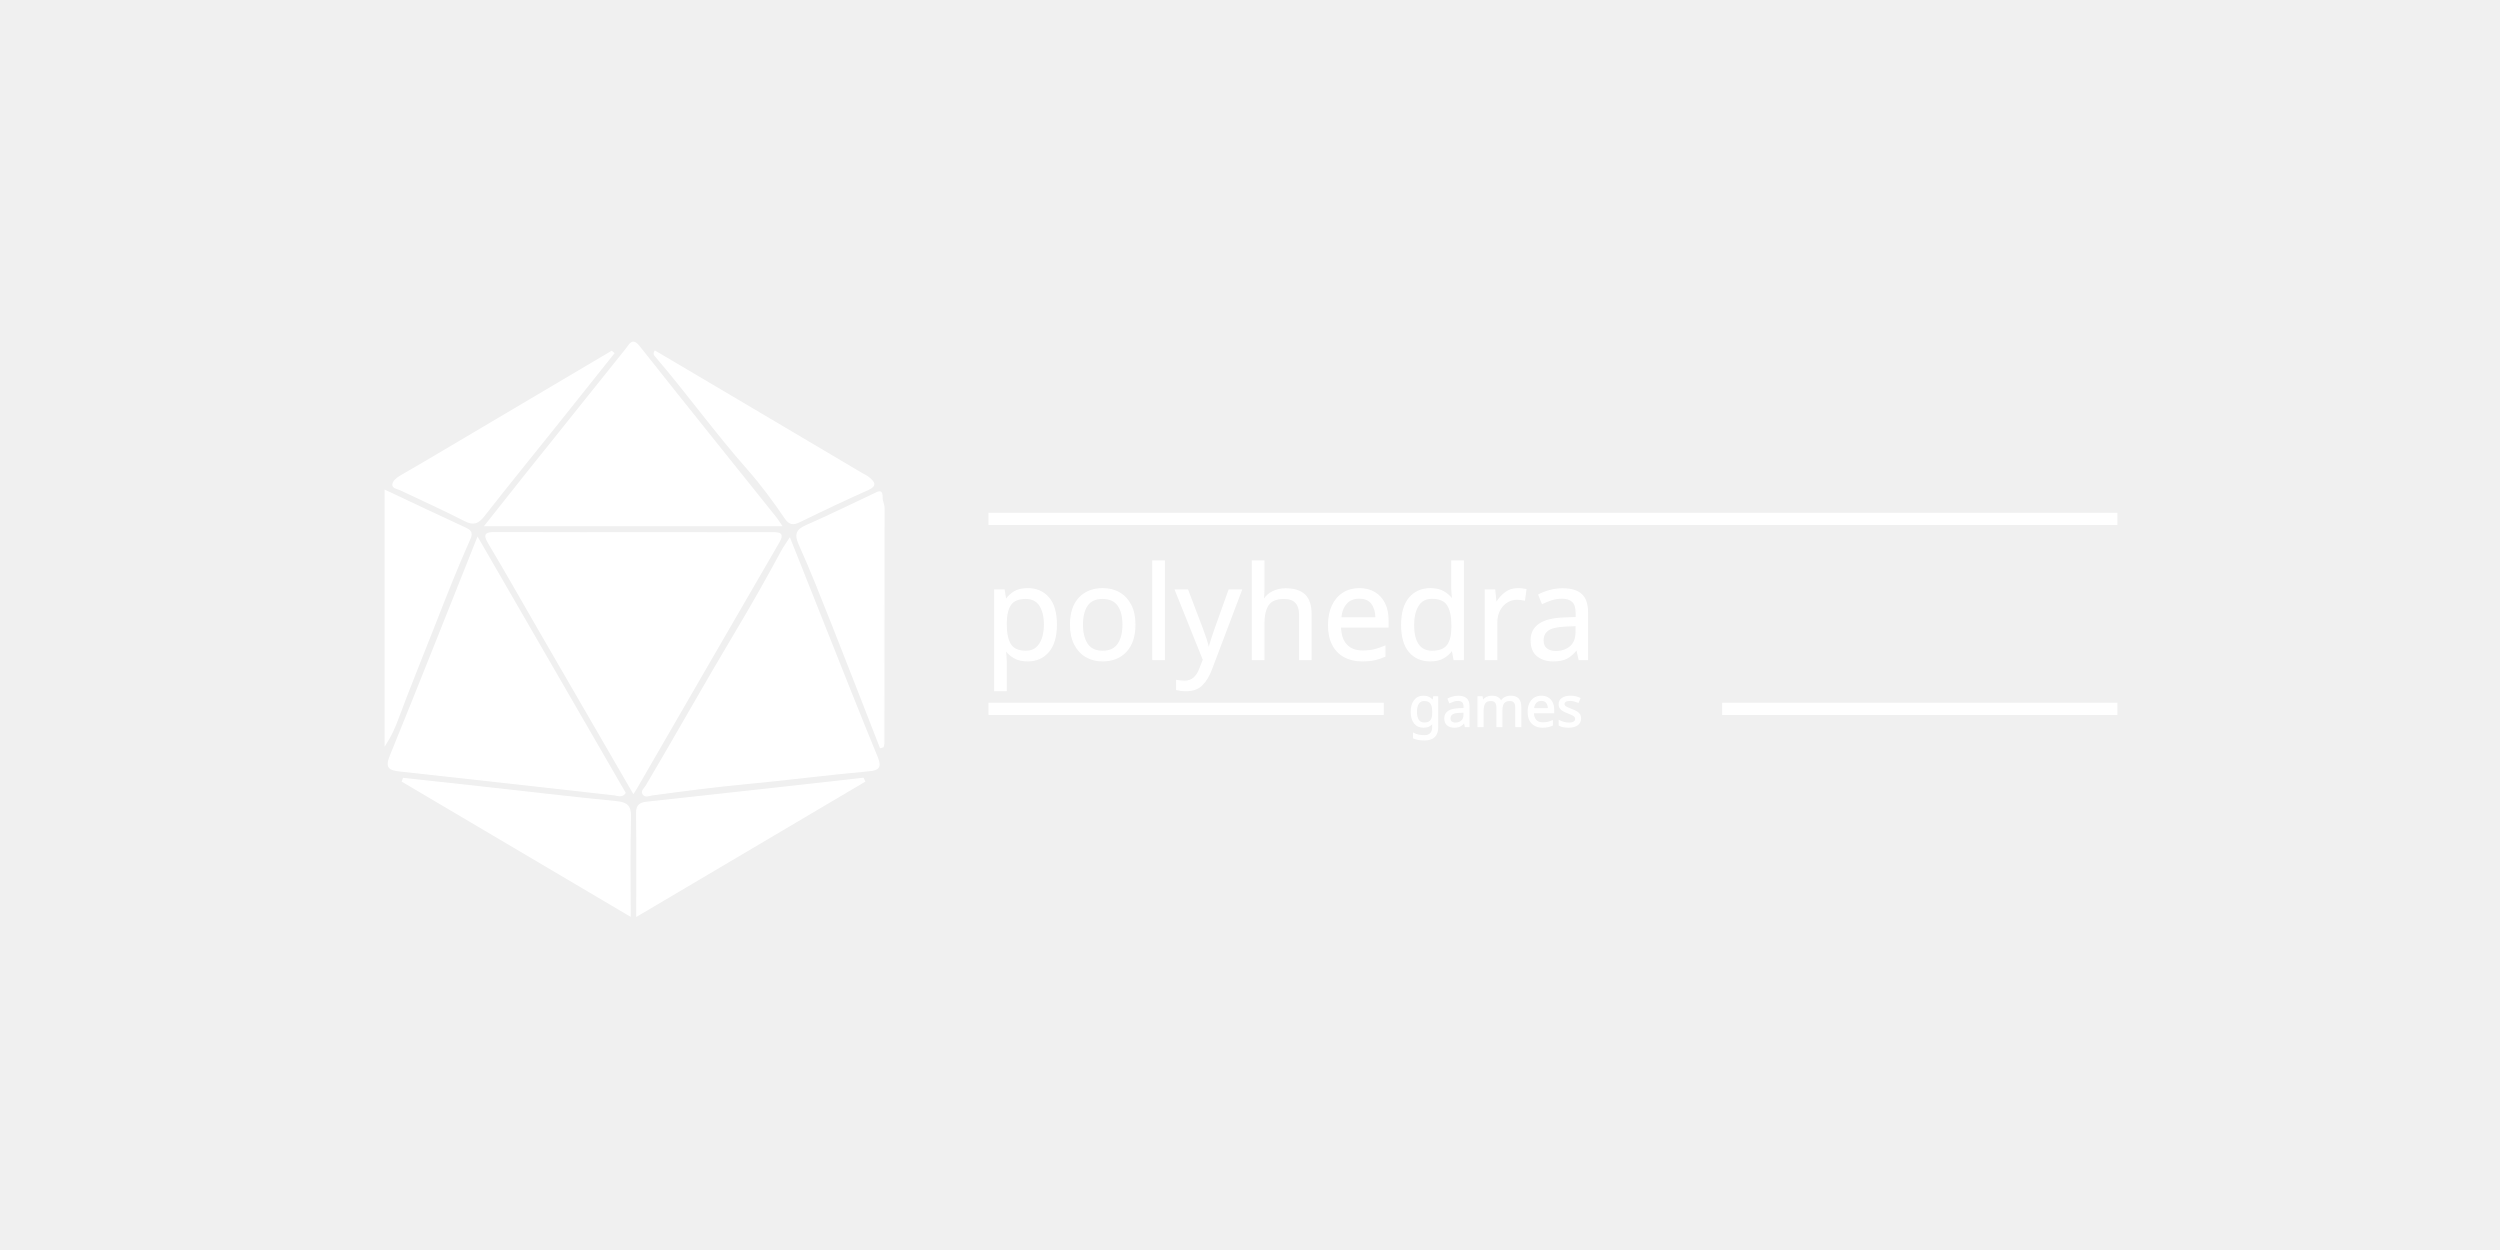
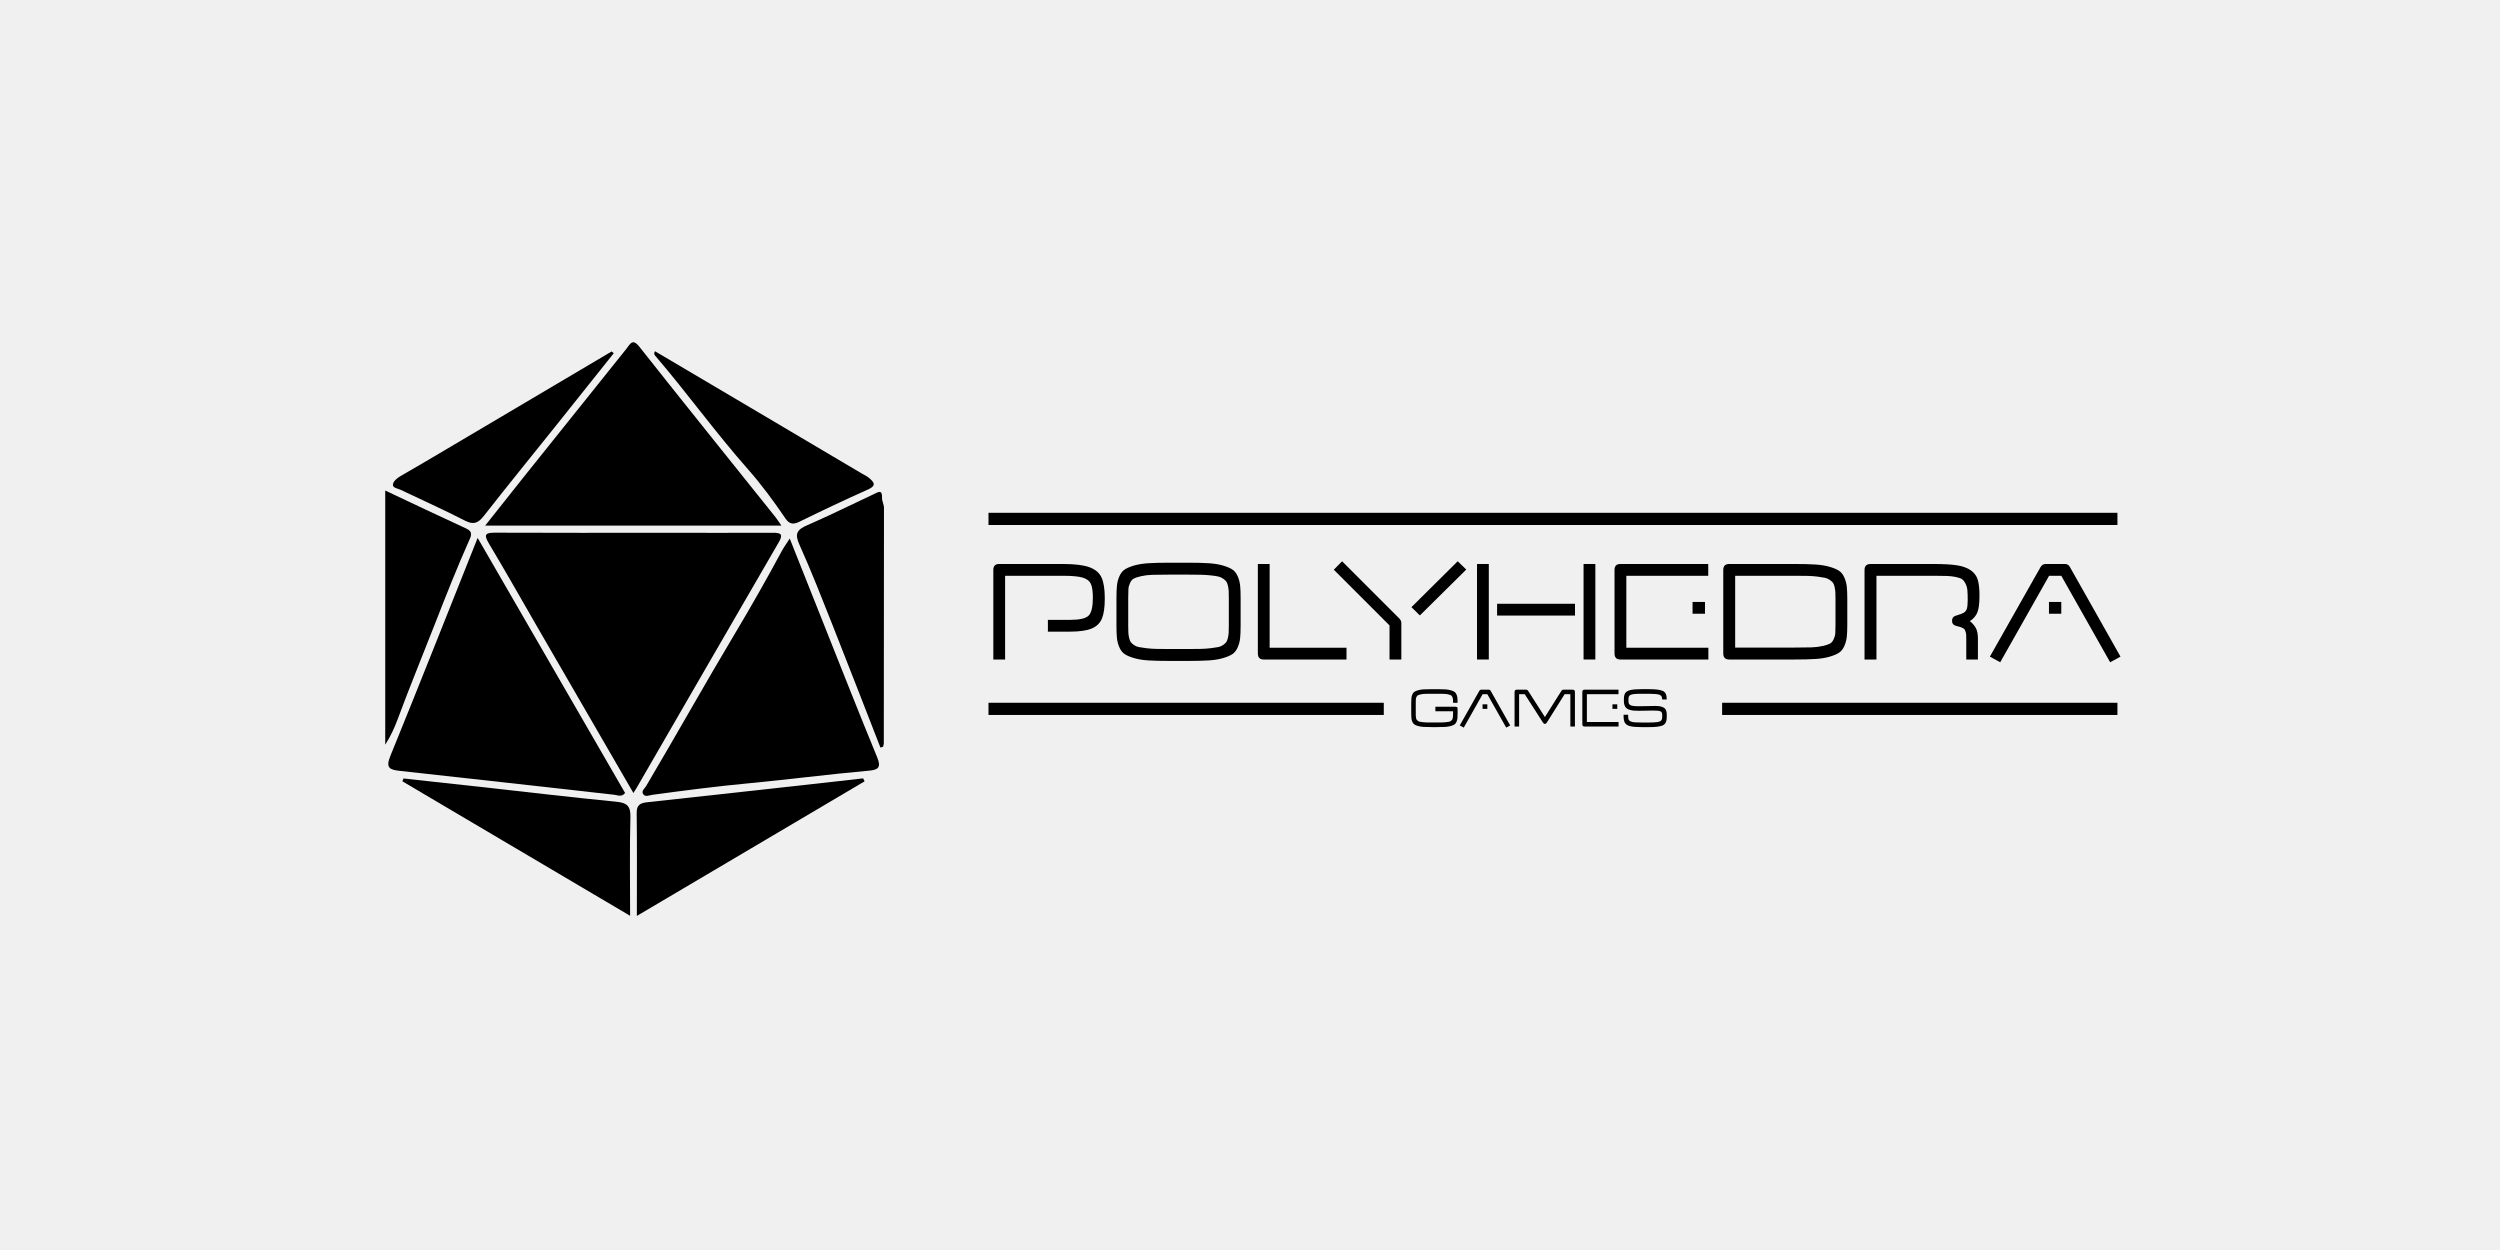
<svg xmlns="http://www.w3.org/2000/svg" version="1.1" id="Layer_2" x="0px" y="0px" viewBox="0 0 2048 1024" style="enable-background:new 0 0 2048 1024;" xml:space="preserve">
  <style type="text/css">
- 	.st0{fill:#FFFFFF;stroke:#FFFFFF;stroke-miterlimit:10;}
- 	.st1{fill:#FFFFFF;stroke:#FFFFFF;stroke-width:10;stroke-miterlimit:10;}
- 	.st2{font-family:'VDub-Regular';}
- 	.st3{font-size:106.174px;}
- 	.st4{font-size:45.376px;}
+ 	.st0{fill:none;stroke:#000000;stroke-width:10;stroke-miterlimit:10;}
</style>
+   <path d="M518.89,649.64c1.41-2.25,1.98-3.1,2.49-3.98c38.86-67.2,77.68-134.43,116.65-201.56c3.81-6.56,1.5-7.68-4.81-7.65  c-29.1,0.13-58.2,0.02-87.3,0.02c-46.64,0-93.28,0.12-139.92-0.1c-7.91-0.04-10.21,1.01-5.46,8.93  c13.61,22.69,26.58,45.76,39.82,68.67C466.17,558.56,491.98,603.14,518.89,649.64z" />
+   <path d="M646.95,441.17c-2.89,4.52-4.92,7.28-6.52,10.26c-12.19,22.66-24.93,45.1-38.09,67.12c-24.78,41.47-48.33,83.64-72.92,125.2  c-1.2,2.04-3.99,4.03-2.76,6.4c1.67,3.21,5.11,1.32,7.67,0.98c25.5-3.44,51.1-6.82,76.62-9.22c33.66-3.16,67.19-7.56,100.85-10.57  c7.4-0.66,10.29-2.45,6.84-10.82c-15.2-36.87-29.76-73.99-44.53-111.04C665.28,487.34,656.49,465.17,646.95,441.17z" />
+   <path d="M391.28,440.66c-24.47,61.34-47.63,120.07-71.47,178.53c-4.02,9.86-0.76,11.4,7.92,12.34  c58.5,6.34,116.95,13.03,175.43,19.53c2.87,0.32,6.18,2.19,8.91-1.47C472.26,580.73,432.45,511.86,391.28,440.66z" />
+   <path d="M640.09,430.56c-2.24-3.24-3.33-5.05-4.64-6.69c-37.27-46.59-74.7-93.05-111.71-139.85c-5.7-7.21-7.55-2.09-10.5,1.6  c-28.04,34.98-56.07,69.97-84.07,104.98c-10.23,12.79-20.36,25.66-31.7,39.96C479.26,430.56,558.77,430.56,640.09,430.56z" />
+   <path d="M521.71,750.32c63.72-37.65,125.13-73.94,186.55-110.24c-0.39-0.82-0.77-1.63-1.16-2.45c-6.98,0.79-13.96,1.61-20.94,2.38  c-51.96,5.75-103.91,11.55-155.89,17.18c-5.74,0.62-8.79,2.14-8.7,8.9C521.92,692.94,521.71,719.8,521.71,750.32z" />
+   <path d="M330.51,637.72c-0.29,0.78-0.57,1.56-0.86,2.34c61.52,36.33,123.04,72.66,186.54,110.16c0-29.26-0.47-55.02,0.25-80.74  c0.26-9.37-2.95-11.86-11.72-12.72c-36.88-3.61-73.69-7.99-110.53-12.06C372.96,642.35,351.74,640.05,330.51,637.72z" />
+   <path d="M721.24,612.39c0.72-0.2,1.44-0.4,2.16-0.61c0.21-0.96,0.61-1.91,0.61-2.87c0.07-64.27,0.1-128.54,0.14-192.81  c0-2.8-1.66-5.81-1.57-7.91c0.35-7.73-3.24-5.04-6.79-3.37c-18.2,8.55-36.24,17.46-54.66,25.51c-8.01,3.5-10.35,6.75-6.36,15.6  c9.79,21.74,18.48,43.99,27.27,66.18C695.25,545.48,708.19,578.96,721.24,612.39z" />
+   <path d="M315.58,401.85c0,70.22,0,139.2,0,208.19c4.26-6.61,7.47-13.52,10.11-20.64c10.02-27.07,21.06-53.76,31.53-80.64  c8.52-21.89,17.25-43.85,26.81-65.38c1.67-3.76,4.04-7.59-2.06-10.39C360.23,423,338.64,412.7,315.58,401.85z" />
+   <path d="M502.78,289.38c-0.57-0.49-1.13-0.99-1.7-1.48c-44.61,26.39-89.21,52.8-133.83,79.18c-13.06,7.72-26.11,15.46-39.27,23.01  c-2.93,1.68-5.81,4.24-6.1,6.81c-0.32,2.85,4.05,3.26,6.5,4.44c17.49,8.38,35.24,16.26,52.48,25.15c7.27,3.75,10.99,1.93,15.62-3.99  c19.22-24.56,38.91-48.73,58.39-73.08C470.87,329.43,486.81,309.4,502.78,289.38z" />
+   <path d="M536.6,287.74c-1.4,2.37-0.18,3.28,0.69,4.3c25.8,30.15,48.96,62.42,75.32,92.23c10.95,12.38,21.22,26.33,30.75,40.33  c3.13,4.59,6.18,5.42,11.39,2.87c18.68-9.17,37.49-18.08,56.49-26.56c7.26-3.24,4.49-6.14,0.69-9.39c-1.85-1.58-4.2-2.58-6.32-3.84  c-30.35-17.97-60.71-35.94-91.07-53.89C588.57,318.43,562.58,303.09,536.6,287.74z" />
+   <line class="st0" x1="809.77" y1="425.08" x2="1734.6" y2="425.08" />
  <g>
-     <path class="st0" d="M518.89,649.64c1.41-2.25,1.98-3.1,2.49-3.98c38.86-67.2,77.68-134.43,116.65-201.56   c3.81-6.56,1.5-7.68-4.81-7.65c-29.1,0.13-58.2,0.02-87.3,0.02c-46.64,0-93.28,0.12-139.92-0.1c-7.91-0.04-10.21,1.01-5.46,8.93   c13.61,22.69,26.58,45.76,39.82,68.67C466.17,558.56,491.98,603.14,518.89,649.64z" />
-     <path class="st0" d="M646.95,441.17c-2.89,4.52-4.92,7.28-6.52,10.26c-12.19,22.66-24.93,45.1-38.09,67.12   c-24.78,41.47-48.33,83.64-72.92,125.2c-1.2,2.04-3.99,4.03-2.76,6.4c1.67,3.21,5.11,1.32,7.67,0.98   c25.5-3.44,51.1-6.82,76.62-9.22c33.66-3.16,67.19-7.56,100.85-10.57c7.4-0.66,10.29-2.45,6.84-10.82   c-15.2-36.87-29.76-73.99-44.53-111.04C665.28,487.34,656.49,465.17,646.95,441.17z" />
-     <path class="st0" d="M391.28,440.66c-24.47,61.34-47.63,120.07-71.47,178.53c-4.02,9.86-0.76,11.4,7.92,12.34   c58.5,6.34,116.95,13.03,175.43,19.53c2.87,0.32,6.18,2.19,8.91-1.47C472.26,580.73,432.45,511.86,391.28,440.66z" />
-     <path class="st0" d="M640.09,430.56c-2.24-3.24-3.33-5.05-4.64-6.69c-37.27-46.59-74.7-93.05-111.71-139.85   c-5.7-7.21-7.55-2.09-10.5,1.6c-28.04,34.98-56.07,69.97-84.07,104.98c-10.23,12.79-20.36,25.66-31.7,39.96   C479.26,430.56,558.77,430.56,640.09,430.56z" />
-     <path class="st0" d="M521.71,750.32c63.72-37.65,125.13-73.94,186.55-110.24c-0.39-0.82-0.77-1.63-1.16-2.45   c-6.98,0.79-13.96,1.61-20.94,2.38c-51.96,5.75-103.91,11.55-155.89,17.18c-5.74,0.62-8.79,2.14-8.7,8.9   C521.92,692.94,521.71,719.8,521.71,750.32z" />
-     <path class="st0" d="M330.51,637.72c-0.29,0.78-0.57,1.56-0.86,2.34c61.52,36.33,123.04,72.66,186.54,110.16   c0-29.26-0.47-55.02,0.25-80.74c0.26-9.37-2.95-11.86-11.72-12.72c-36.88-3.61-73.69-7.99-110.53-12.06   C372.96,642.35,351.74,640.05,330.51,637.72z" />
-     <path class="st0" d="M721.24,612.39c0.72-0.2,1.44-0.4,2.16-0.61c0.21-0.96,0.61-1.91,0.61-2.87c0.07-64.27,0.1-128.54,0.14-192.81   c0-2.8-1.66-5.81-1.57-7.91c0.35-7.73-3.24-5.04-6.79-3.37c-18.2,8.55-36.24,17.46-54.66,25.51c-8.01,3.5-10.35,6.75-6.36,15.6   c9.79,21.74,18.48,43.99,27.27,66.18C695.25,545.48,708.19,578.96,721.24,612.39z" />
-     <path class="st0" d="M315.58,401.85c0,70.22,0,139.2,0,208.19c4.26-6.61,7.47-13.52,10.11-20.64   c10.02-27.07,21.06-53.76,31.53-80.64c8.52-21.89,17.25-43.85,26.81-65.38c1.67-3.76,4.04-7.59-2.06-10.39   C360.23,423,338.64,412.7,315.58,401.85z" />
-     <path class="st0" d="M502.78,289.38c-0.57-0.49-1.13-0.99-1.7-1.48c-44.61,26.39-89.21,52.8-133.83,79.18   c-13.06,7.72-26.11,15.46-39.27,23.01c-2.93,1.68-5.81,4.24-6.1,6.81c-0.32,2.85,4.05,3.26,6.5,4.44   c17.49,8.38,35.24,16.26,52.48,25.15c7.27,3.75,10.99,1.93,15.62-3.99c19.22-24.56,38.91-48.73,58.39-73.08   C470.87,329.43,486.81,309.4,502.78,289.38z" />
-     <path class="st0" d="M536.6,287.74c-1.4,2.37-0.18,3.28,0.69,4.3c25.8,30.15,48.96,62.42,75.32,92.23   c10.95,12.38,21.22,26.33,30.75,40.33c3.13,4.59,6.18,5.42,11.39,2.87c18.68-9.17,37.49-18.08,56.49-26.56   c7.26-3.24,4.49-6.14,0.69-9.39c-1.85-1.58-4.2-2.58-6.32-3.84c-30.35-17.97-60.71-35.94-91.07-53.89   C588.57,318.43,562.58,303.09,536.6,287.74z" />
+     <line class="st0" x1="809.77" y1="580.7" x2="1133.6" y2="580.7" />
+     <line class="st0" x1="1410.77" y1="580.7" x2="1734.6" y2="580.7" />
  </g>
  <g>
-     <line class="st1" x1="809.77" y1="425.08" x2="1734.6" y2="425.08" />
-     <g>
-       <line class="st1" x1="809.77" y1="580.7" x2="1133.6" y2="580.7" />
-       <line class="st1" x1="1410.77" y1="580.7" x2="1734.6" y2="580.7" />
-     </g>
-     <text transform="matrix(1 0 0 1 805.8741 540.2672)" class="st0 st2 st3">polyhedra</text>
-     <text transform="matrix(1 0 0 1 1153.644 595.1906)" class="st0 st2 st4">games</text>
+     <path d="M876.48,517.44h-18.05v-9.66h18.37c7.71,0,12.72-1.17,15.02-3.5c2.3-2.34,3.45-7.22,3.45-14.65c0-5.31-0.57-9.13-1.7-11.47   c-1.13-2.34-3.36-4-6.69-4.99c-3.33-0.99-8.71-1.49-16.14-1.49h-47.35v68.59h-9.66V466.9c0-3.25,1.59-4.88,4.78-4.88h52.45   c9.48,0,16.65,0.89,21.5,2.65c4.85,1.77,8.16,4.58,9.93,8.44c1.77,3.86,2.65,9.57,2.65,17.15c0,7.22-0.78,12.71-2.34,16.46   c-1.56,3.75-4.37,6.48-8.44,8.18C890.19,516.59,884.27,517.44,876.48,517.44z" />
+     <path d="M973.1,541.44h-15.18c-6.87,0-12.56-0.14-17.09-0.42c-4.53-0.28-8.48-0.92-11.84-1.91c-3.36-0.99-5.93-2.09-7.7-3.29   c-1.77-1.2-3.19-3.01-4.25-5.42c-1.06-2.41-1.73-4.9-2.02-7.49c-0.28-2.58-0.42-6.03-0.42-10.35v-22.72   c0-4.32,0.14-7.77,0.42-10.35c0.28-2.58,0.96-5.08,2.02-7.48c1.06-2.41,2.48-4.21,4.25-5.42c1.77-1.2,4.33-2.3,7.7-3.29   c3.36-0.99,7.31-1.63,11.84-1.91c4.53-0.28,10.23-0.42,17.09-0.42h15.18c6.79,0,12.46,0.14,16.99,0.42   c4.53,0.28,8.48,0.92,11.84,1.91c3.36,0.99,5.93,2.09,7.7,3.29c1.77,1.2,3.19,3.01,4.25,5.42c1.06,2.41,1.73,4.9,2.02,7.48   c0.28,2.58,0.42,6.04,0.42,10.35v22.72c0,4.32-0.14,7.77-0.42,10.35c-0.28,2.58-0.96,5.08-2.02,7.49   c-1.06,2.41-2.48,4.21-4.25,5.42c-1.77,1.2-4.34,2.3-7.7,3.29c-3.36,0.99-7.31,1.63-11.84,1.91   C985.55,541.29,979.89,541.44,973.1,541.44z M1006.65,512.56v-22.72c0-2.48-0.04-4.39-0.11-5.73c-0.07-1.34-0.28-2.8-0.64-4.35   c-0.35-1.56-0.8-2.69-1.33-3.4c-0.53-0.71-1.4-1.49-2.6-2.34c-1.2-0.85-2.53-1.43-3.98-1.75c-1.45-0.32-3.45-0.62-6-0.9   c-2.55-0.28-5.26-0.46-8.12-0.53c-2.87-0.07-6.46-0.11-10.78-0.11h-15.18c-5.8,0-10.42,0.05-13.86,0.16   c-3.43,0.11-6.51,0.48-9.24,1.12c-2.73,0.64-4.71,1.27-5.95,1.91c-1.24,0.64-2.27,1.82-3.08,3.56c-0.81,1.74-1.27,3.42-1.38,5.04   c-0.11,1.63-0.16,4.07-0.16,7.33v22.72c0,2.41,0.03,4.3,0.11,5.68c0.07,1.38,0.28,2.83,0.64,4.35c0.35,1.52,0.8,2.65,1.33,3.4   s1.4,1.54,2.6,2.39c1.2,0.85,2.55,1.42,4.03,1.7c1.49,0.28,3.49,0.58,6,0.9c2.51,0.32,5.22,0.51,8.12,0.58   c2.9,0.07,6.51,0.11,10.83,0.11h15.18c4.32,0,7.91-0.04,10.78-0.11c2.87-0.07,5.56-0.27,8.07-0.58c2.51-0.32,4.51-0.62,6-0.9   c1.49-0.28,2.83-0.85,4.03-1.7c1.2-0.85,2.07-1.65,2.6-2.39s0.97-1.88,1.33-3.4c0.35-1.52,0.57-2.97,0.64-4.35   C1006.61,516.86,1006.65,514.96,1006.65,512.56z" />
+     <path d="M1103.05,540.27h-67.84c-3.19,0-4.78-1.66-4.78-4.99v-73.26h9.66v68.59h62.96V540.27z" />
+     <path d="M1147.96,540.27h-9.66v-27.92l-45.65-45.65l6.79-6.9l47.04,47.03c0.99,1.13,1.49,2.27,1.49,3.4V540.27z M1201.16,466.58   l-38.01,37.59l-6.9-6.79l37.9-37.59L1201.16,466.58z" />
+     <path d="M1219.63,540.27h-9.66v-78.25h9.66V540.27z M1290.24,504.27h-63.81v-9.66h63.81V504.27z M1306.91,540.27h-9.66v-78.25h9.66   V540.27z" />
+     <path d="M1399.49,540.27h-72.09c-3.19,0-4.78-1.66-4.78-4.99V466.9c0-3.25,1.59-4.88,4.78-4.88h71.99v9.66h-67.1v58.93h67.21   V540.27z M1396.73,502.79h-10.19v-9.66h10.19V502.79z" />
+     <path d="M1469.99,540.27h-53.41c-3.26,0-4.88-1.66-4.88-4.99V466.9c0-3.25,1.63-4.88,4.88-4.88h53.41c6.86,0,12.56,0.14,17.09,0.42   c4.53,0.28,8.48,0.92,11.84,1.91c3.36,0.99,5.93,2.09,7.7,3.29c1.77,1.2,3.18,3.01,4.25,5.42c1.06,2.41,1.73,4.9,2.02,7.49   c0.28,2.58,0.42,6.04,0.42,10.35v20.49c0,4.32-0.14,7.77-0.42,10.35c-0.28,2.58-0.96,5.08-2.02,7.49   c-1.06,2.41-2.48,4.21-4.25,5.42c-1.77,1.2-4.34,2.3-7.7,3.29c-3.36,0.99-7.31,1.63-11.84,1.91   C1482.55,540.13,1476.85,540.27,1469.99,540.27z M1503.64,511.39V490.9c0-2.41-0.04-4.3-0.11-5.68c-0.07-1.38-0.28-2.85-0.64-4.41   c-0.36-1.56-0.8-2.69-1.33-3.4c-0.53-0.71-1.4-1.49-2.6-2.34c-1.2-0.85-2.55-1.43-4.04-1.75c-1.49-0.32-3.49-0.64-6-0.96   c-2.51-0.32-5.22-0.51-8.12-0.58c-2.9-0.07-6.51-0.11-10.83-0.11h-48.52v58.82h48.52c5.8,0,10.42-0.05,13.86-0.16   c3.43-0.11,6.51-0.48,9.24-1.12c2.72-0.64,4.71-1.27,5.95-1.91c1.24-0.64,2.26-1.82,3.08-3.56c0.81-1.73,1.27-3.41,1.38-5.04   C1503.59,517.09,1503.64,514.64,1503.64,511.39z" />
+     <path d="M1620.33,540.27h-9.56v-15.71c0-1.77-0.02-3.15-0.05-4.14c-0.04-0.99-0.2-1.93-0.48-2.81c-0.28-0.88-0.53-1.5-0.74-1.86   c-0.21-0.35-0.74-0.76-1.59-1.22c-0.85-0.46-1.61-0.78-2.28-0.96c-0.67-0.18-1.79-0.48-3.34-0.9c-2.12-0.57-3.18-1.91-3.18-4.03   c0-2.19,0.92-3.57,2.76-4.14c3.47-1.06,5.77-1.93,6.9-2.6c1.13-0.67,1.95-1.72,2.44-3.13c0.49-1.42,0.74-3.86,0.74-7.33   c0-3.25-0.09-5.87-0.27-7.86c-0.18-1.98-0.67-3.79-1.49-5.42c-0.81-1.63-1.72-2.81-2.71-3.56c-0.99-0.74-2.64-1.36-4.94-1.86   c-2.3-0.49-4.71-0.8-7.22-0.9c-2.51-0.11-6-0.16-10.46-0.16h-47.67v68.59h-9.77V466.9c0-3.25,1.66-4.88,4.99-4.88h51.28   c8.21,0,14.67,0.35,19.38,1.06c4.71,0.71,8.51,2.09,11.41,4.14c2.9,2.05,4.81,4.65,5.73,7.8c0.92,3.15,1.38,7.45,1.38,12.9   c0,6.51-0.6,11.17-1.81,13.96c-1.2,2.8-3.22,5.11-6.05,6.95c2.05,1.63,3.66,3.49,4.83,5.57c1.17,2.09,1.75,5.04,1.75,8.87V540.27z" />
+     <path d="M1737.12,537.93l-8.49,4.57l-40.03-70.82h-9.98l-40.03,70.82l-8.49-4.57l41.51-73.37c0.99-1.7,2.41-2.55,4.25-2.55h15.71   c1.84,0,3.22,0.85,4.14,2.55L1737.12,537.93z M1688.6,502.79h-10.09v-9.66h10.09V502.79z" />
+   </g>
+   <g>
+     <path d="M1194.07,580.76v3.73c0,1.67-0.05,3-0.16,4s-0.37,1.96-0.78,2.89c-0.41,0.93-0.96,1.63-1.64,2.09s-1.67,0.89-2.97,1.27   c-1.3,0.38-2.82,0.63-4.57,0.74c-1.75,0.11-3.94,0.16-6.56,0.16h-4.59c-2.65,0-4.85-0.06-6.6-0.16c-1.75-0.11-3.27-0.36-4.57-0.74   c-1.3-0.38-2.29-0.81-2.97-1.27c-0.68-0.46-1.23-1.16-1.64-2.09c-0.41-0.93-0.67-1.89-0.78-2.89s-0.16-2.33-0.16-4v-8.77   c0-1.67,0.05-3,0.16-4c0.11-1,0.37-1.96,0.78-2.89c0.41-0.93,0.96-1.63,1.64-2.09c0.68-0.46,1.67-0.89,2.97-1.27   c1.3-0.38,2.82-0.63,4.57-0.74s3.95-0.16,6.6-0.16h4.59c2.62,0,4.81,0.05,6.56,0.16s3.27,0.36,4.57,0.74s2.29,0.81,2.97,1.27   c0.68,0.46,1.23,1.16,1.64,2.09c0.41,0.93,0.67,1.89,0.78,2.89c0.11,1,0.16,2.33,0.16,4h-3.73c0-1.26-0.02-2.2-0.06-2.83   s-0.22-1.28-0.53-1.95c-0.31-0.67-0.7-1.13-1.17-1.37s-1.22-0.49-2.28-0.74c-1.05-0.25-2.24-0.39-3.57-0.43   c-1.33-0.04-3.11-0.06-5.35-0.06h-4.59c-2.24,0-4.03,0.02-5.35,0.06c-1.33,0.04-2.52,0.18-3.57,0.43c-1.05,0.25-1.82,0.49-2.3,0.74   c-0.48,0.25-0.88,0.7-1.19,1.37c-0.31,0.67-0.49,1.32-0.53,1.95s-0.06,1.57-0.06,2.83v8.77c0,0.93,0.01,1.66,0.04,2.19   c0.03,0.53,0.11,1.09,0.25,1.68s0.31,1.02,0.51,1.31s0.54,0.59,1,0.92c0.46,0.33,0.98,0.55,1.56,0.66   c0.57,0.11,1.35,0.22,2.32,0.35c0.97,0.12,2.02,0.2,3.14,0.23c1.12,0.03,2.51,0.04,4.18,0.04h4.59c1.67,0,3.06-0.01,4.18-0.04   c1.12-0.03,2.17-0.1,3.14-0.23c0.97-0.12,1.74-0.24,2.32-0.35s1.09-0.33,1.54-0.66c0.45-0.33,0.78-0.63,0.98-0.9   c0.21-0.27,0.38-0.72,0.51-1.33c0.14-0.62,0.22-1.17,0.25-1.68c0.03-0.5,0.04-1.24,0.04-2.19v-1.8h-14.47v-3.73h16.32   c0.71,0,1.2,0.13,1.48,0.39C1193.93,579.6,1194.07,580.08,1194.07,580.76z" />
+     <path d="M1237.16,594.29l-3.28,1.76l-15.46-27.35h-3.85l-15.46,27.35l-3.28-1.76l16.03-28.33c0.38-0.66,0.93-0.98,1.64-0.98h6.07   c0.71,0,1.24,0.33,1.6,0.98L1237.16,594.29z M1218.42,580.72h-3.9v-3.73h3.9V580.72z" />
+     <path d="M1290.17,595.19h-3.73V568.7h-4.71l-14.56,23.21c-0.49,0.74-1.02,1.11-1.6,1.11s-1.11-0.37-1.6-1.11l-14.88-23.21h-4.63   v26.49h-3.73v-28.33c0-1.26,0.64-1.89,1.93-1.89h7.54c0.68,0,1.2,0.29,1.56,0.86l13.82,21.57l13.57-21.53   c0.38-0.6,0.9-0.9,1.56-0.9h7.58c1.26,0,1.89,0.63,1.89,1.89V595.19z" />
+     <path d="M1325.92,595.19h-27.84c-1.23,0-1.84-0.64-1.84-1.93v-26.4c0-1.26,0.62-1.89,1.84-1.89h27.8v3.73h-25.91v22.75h25.95   V595.19z M1324.86,580.72h-3.94v-3.73h3.94V580.72z" />
+     <path d="M1365.41,585.19v1.84c0,1.45-0.12,2.62-0.35,3.53c-0.23,0.9-0.63,1.71-1.21,2.42s-1.44,1.24-2.58,1.6   c-1.15,0.36-2.54,0.62-4.18,0.8c-1.64,0.18-3.73,0.27-6.27,0.27h-6.23c-4.13,0-7.2-0.26-9.22-0.78c-2.02-0.52-3.42-1.4-4.18-2.64   c-0.77-1.24-1.15-3.14-1.15-5.68v-1.02h3.73v0.94c0,1.23,0.12,2.18,0.35,2.85c0.23,0.67,0.77,1.21,1.62,1.62   c0.85,0.41,1.91,0.67,3.18,0.78c1.27,0.11,3.12,0.16,5.55,0.16h6.27c3.25,0,5.62-0.12,7.09-0.37c1.48-0.25,2.49-0.68,3.03-1.31   s0.82-1.64,0.82-3.03v-1.64c0-1.39-0.46-2.32-1.37-2.77s-2.86-0.68-5.84-0.68c-1.09,0-3.05,0.04-5.86,0.1   c-2.82,0.07-4.83,0.1-6.03,0.1c-1.64,0-3.03-0.05-4.16-0.14c-1.13-0.1-2.25-0.3-3.34-0.62c-1.09-0.31-1.97-0.75-2.62-1.31   c-0.66-0.56-1.18-1.32-1.58-2.28c-0.4-0.96-0.59-2.12-0.59-3.49v-1.72c0-2.24,0.38-3.92,1.15-5.02c0.76-1.11,2.15-1.91,4.16-2.4   c2.01-0.49,5.04-0.74,9.08-0.74h5.9c5.79,0,9.7,0.51,11.73,1.52c2.02,1.01,3.03,3.03,3.03,6.07v0.86h-3.73v-0.53   c0-1.69-0.74-2.81-2.21-3.34c-1.48-0.53-4.39-0.8-8.73-0.8h-6.19c-3.06,0-5.29,0.11-6.68,0.33c-1.39,0.22-2.37,0.63-2.93,1.23   c-0.56,0.6-0.84,1.54-0.84,2.83v1.68c0,1.64,0.55,2.74,1.64,3.3c1.09,0.56,3.43,0.84,7.01,0.84c1.31,0,3.67-0.04,7.07-0.12   c3.4-0.08,5.49-0.12,6.25-0.12c1.45,0,2.69,0.09,3.71,0.27c1.03,0.18,2,0.5,2.93,0.96c0.93,0.46,1.63,1.17,2.09,2.11   C1365.17,582.58,1365.41,583.77,1365.41,585.19z" />
  </g>
</svg>
